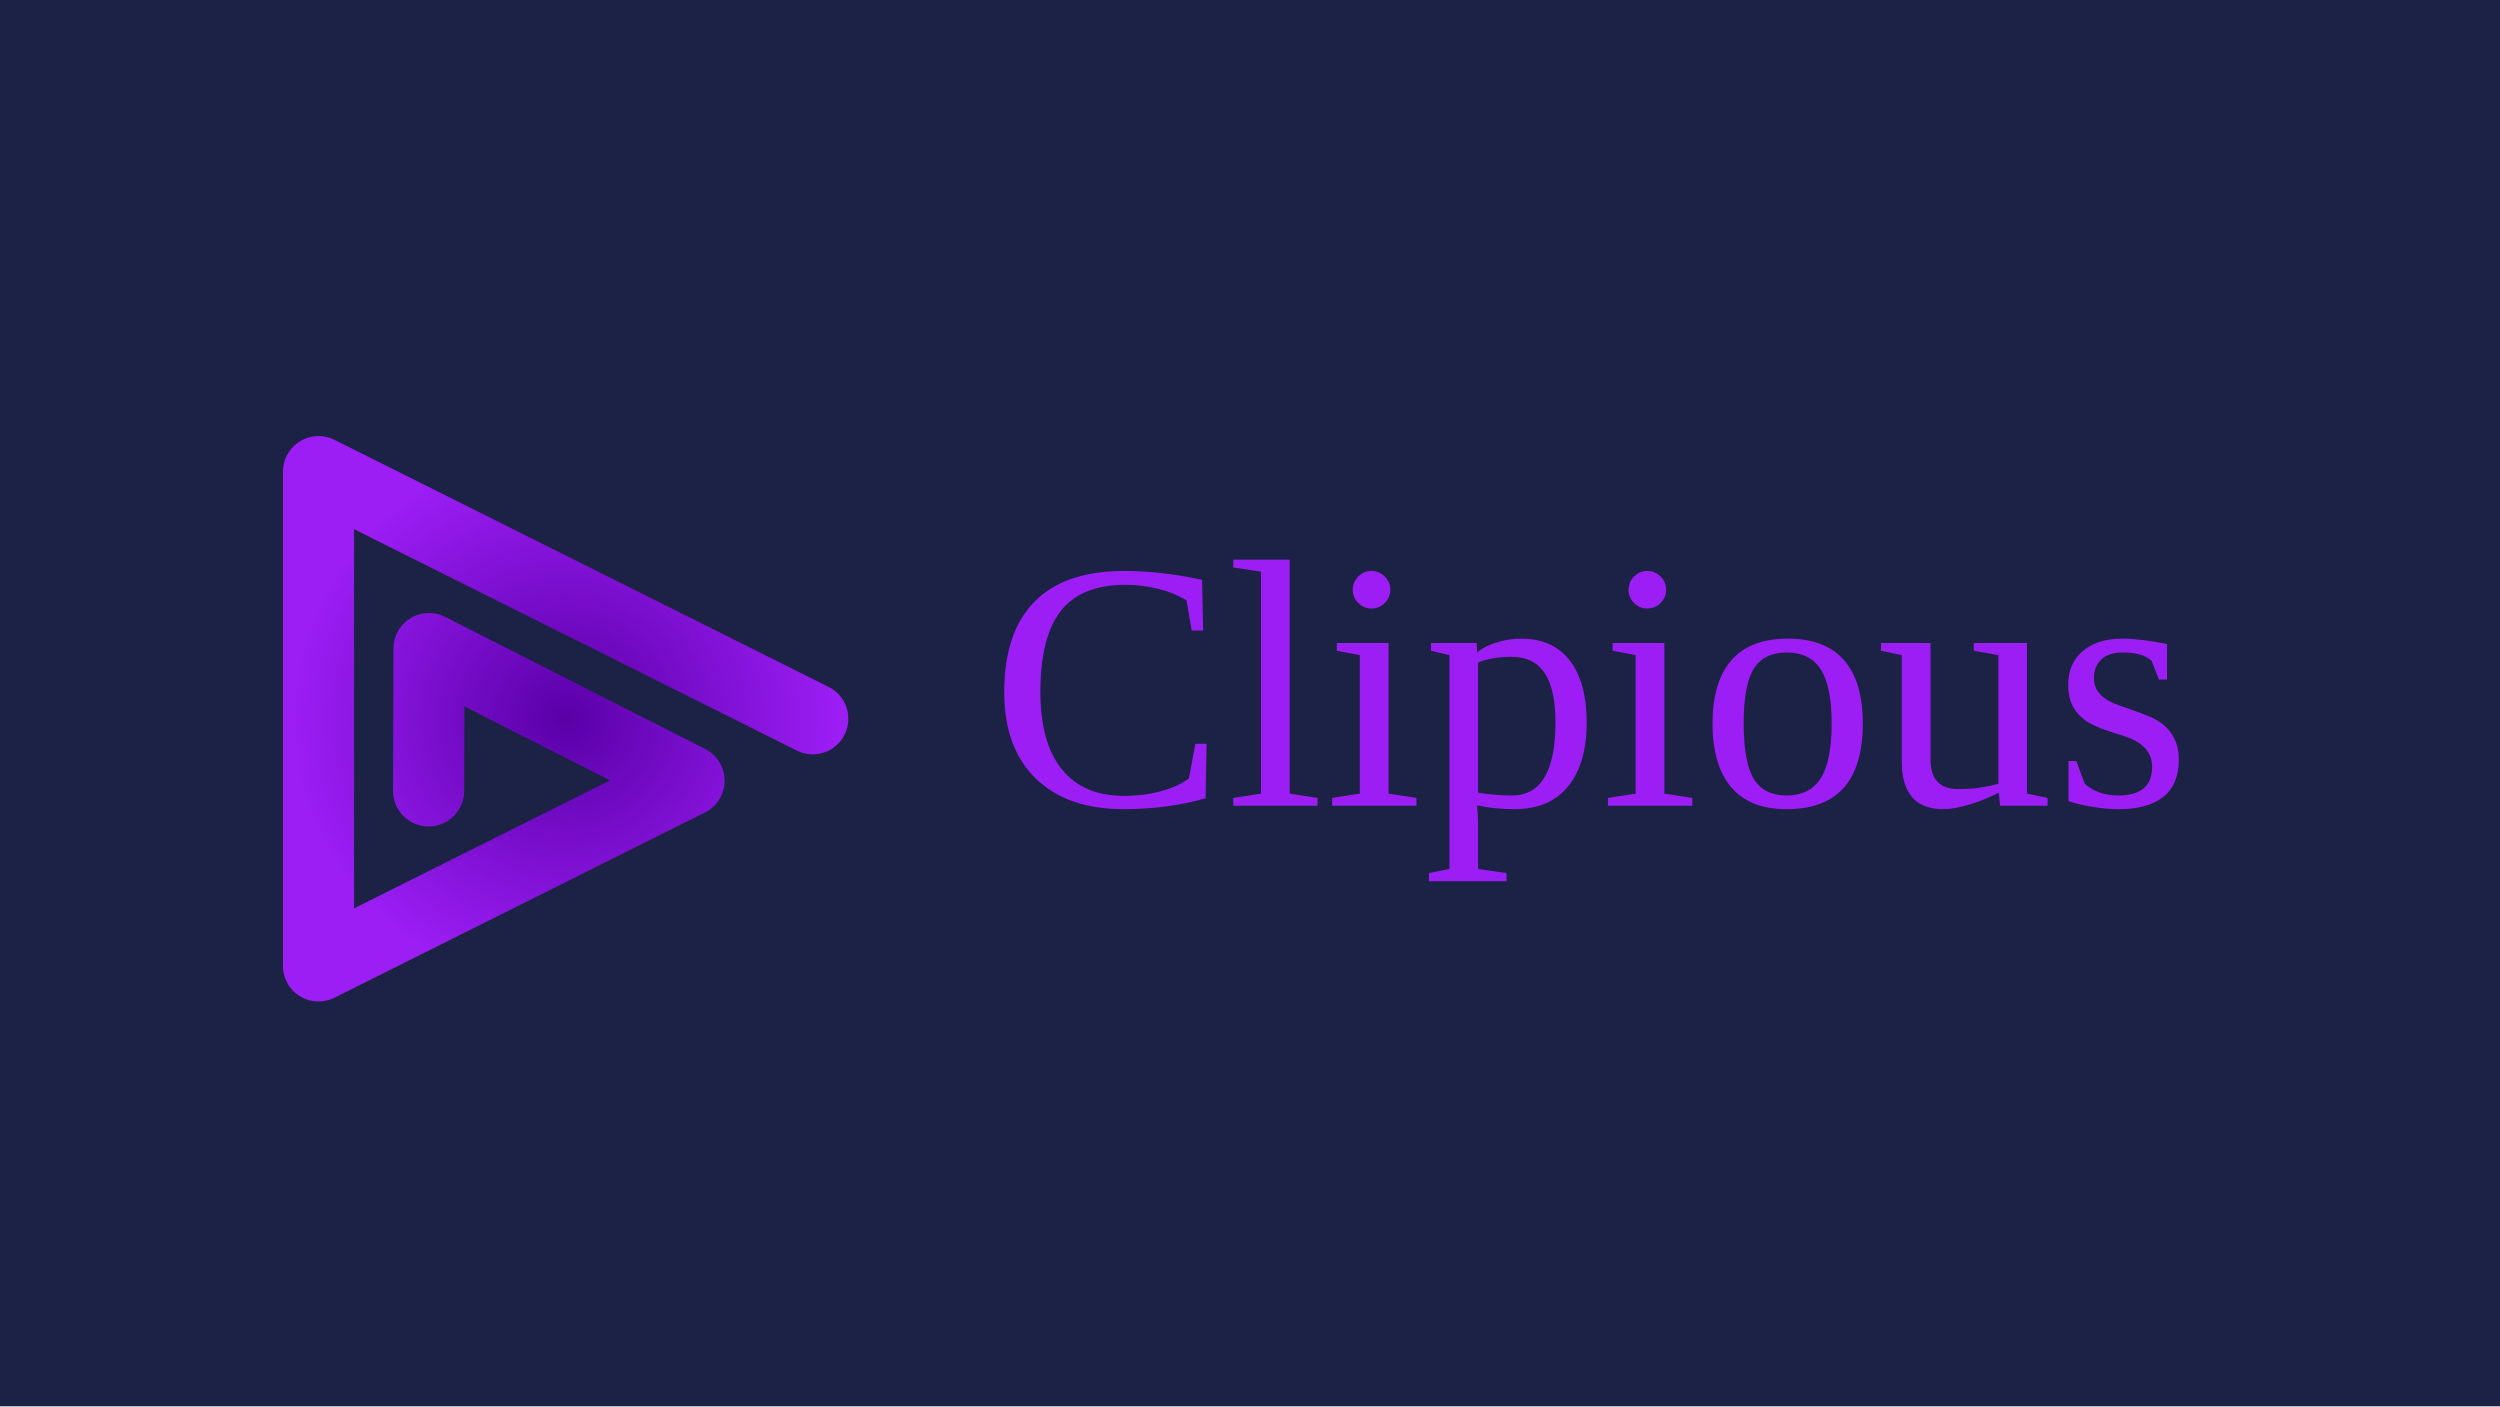
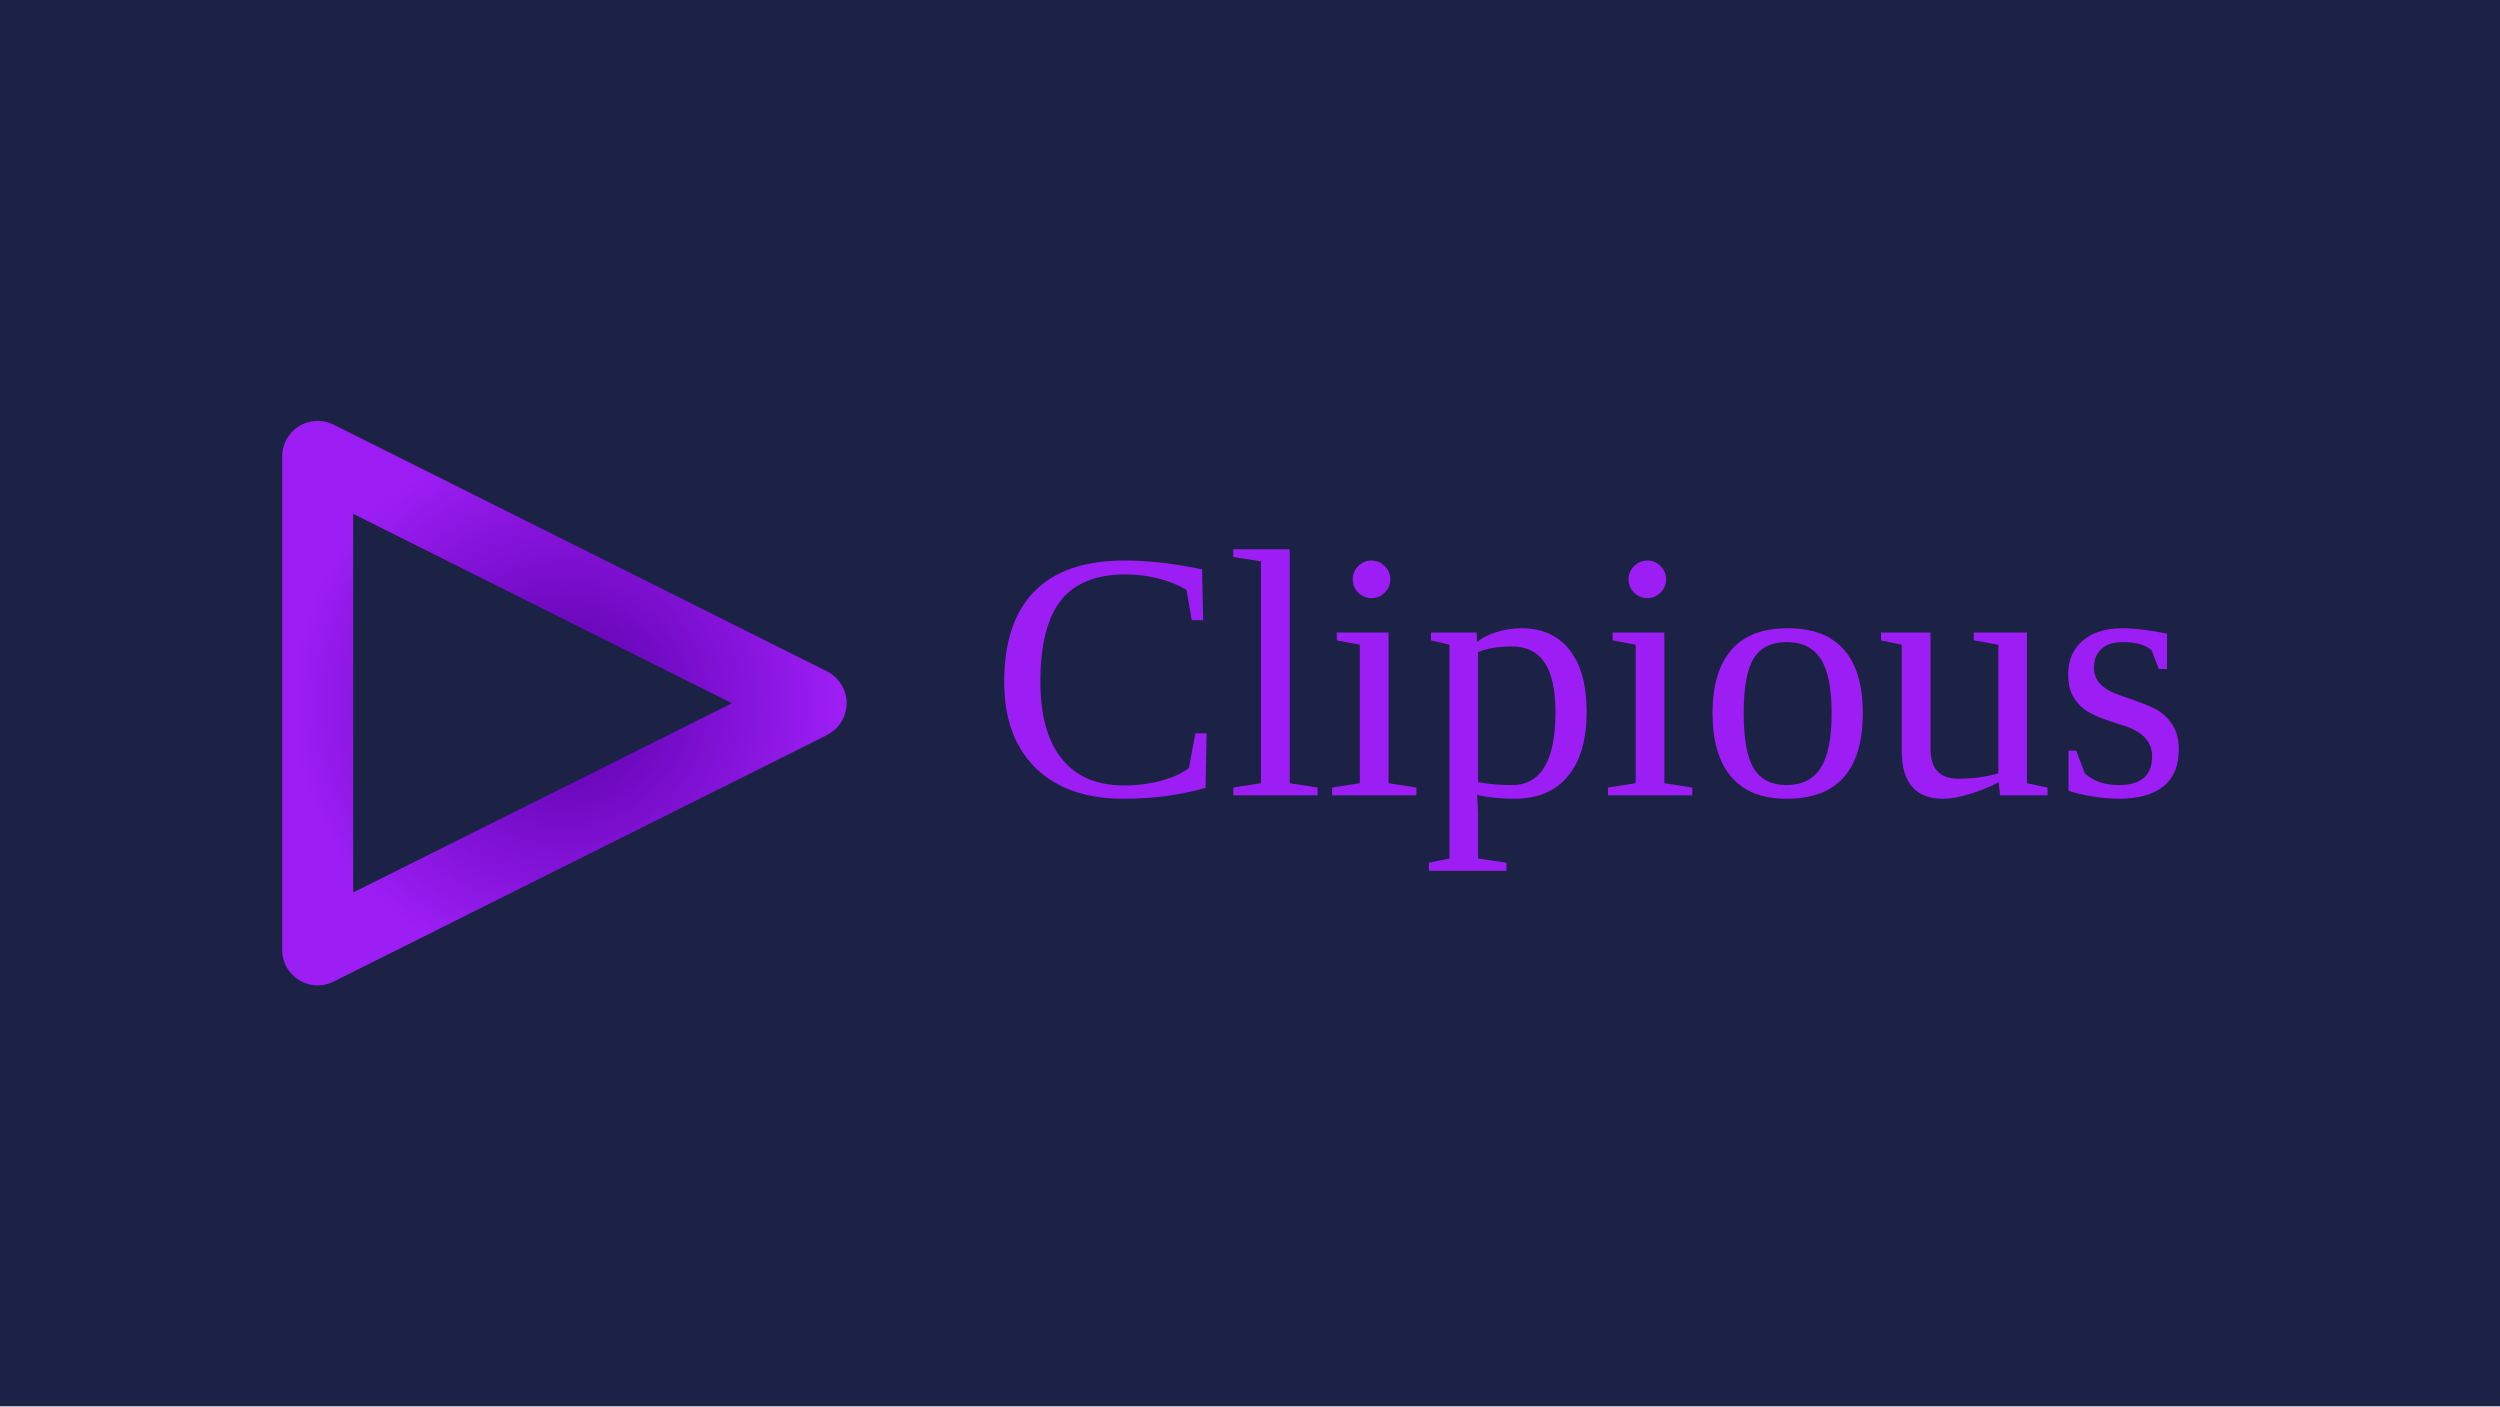
<svg xmlns="http://www.w3.org/2000/svg" xmlns:xlink="http://www.w3.org/1999/xlink" width="1280mm" height="720mm" viewBox="0 0 1280 720" version="1.1" id="svg1162">
  <defs id="defs1159">
-     <radialGradient xlink:href="#icon_gradient" id="radialGradient8762" cx="282.198" cy="264.099" fx="282.198" fy="264.099" r="246.702" gradientTransform="matrix(0.5707381,0,0,0.5629909,19.56503,316.3013)" gradientUnits="userSpaceOnUse" spreadMethod="pad" />
    <linearGradient id="icon_gradient">
      <stop style="stop-color:#5a00a8;stop-opacity:1;" offset="0" id="stop8756" />
      <stop style="stop-color:#9c1ef5;stop-opacity:1;" offset="1" id="stop8758" />
    </linearGradient>
+     <radialGradient xlink:href="#icon_gradient" id="radialGradient8762-5" cx="282.198" cy="264.099" fx="282.198" fy="264.099" r="246.702" gradientTransform="matrix(0.5697963,0,0,0.5620577,19.19633,308.5339)" gradientUnits="userSpaceOnUse" spreadMethod="pad" />
  </defs>
  <g id="layer1" transform="translate(108.9869,-96.97302)">
    <rect style="fill:#1c2245;stroke:#ffffff;stroke-width:0;stroke-linecap:round;stroke-linejoin:round;stroke-dasharray:none" id="rect2061" width="1280" height="720" x="-108.987" y="96.973" />
-     <path style="fill:#4400aa;fill-opacity:0;stroke:url(#radialGradient8762);stroke-width:36.41;stroke-linecap:round;stroke-linejoin:round;stroke-dasharray:none;stroke-opacity:1" d="M 307.16,464.987 54.092,338.452 V 591.522 L 243.805,496.665 110.667,429.026 l -0.216,72.898" id="path1085" />
-     <text xml:space="preserve" style="font-size:181.55px;fill:#9c1ef5;fill-opacity:1;stroke:#5a00a8;stroke-width:0;stroke-linecap:round;stroke-linejoin:round;stroke-dasharray:none;stroke-opacity:1" x="397.718" y="509.505" id="text5661">
-       <tspan id="tspan5659" style="font-size:181.55px;fill:#9c1ef5;fill-opacity:1;stroke:#5a00a8;stroke-width:0;stroke-opacity:1" x="397.718" y="509.505">Clipious</tspan>
+     <path style="display:inline;fill:#4400aa;fill-opacity:0;stroke:url(#radialGradient8762-5);stroke-width:36.349;stroke-linecap:round;stroke-linejoin:round;stroke-dasharray:none;stroke-opacity:1" d="M 306.317,456.973 53.666,330.648 V 583.298 L 305.89,457.283" id="path1085-9" />
+     <text xml:space="preserve" style="font-size:181.55px;fill:#9c1ef5;fill-opacity:1;stroke:#5a00a8;stroke-width:0;stroke-linecap:round;stroke-linejoin:round;stroke-dasharray:none;stroke-opacity:1" x="397.718" y="504.176" id="text5661">
+       <tspan id="tspan5659" style="font-size:181.55px;fill:#9c1ef5;fill-opacity:1;stroke:#5a00a8;stroke-width:0;stroke-opacity:1" x="397.718" y="504.176">Clipious</tspan>
    </text>
  </g>
</svg>
